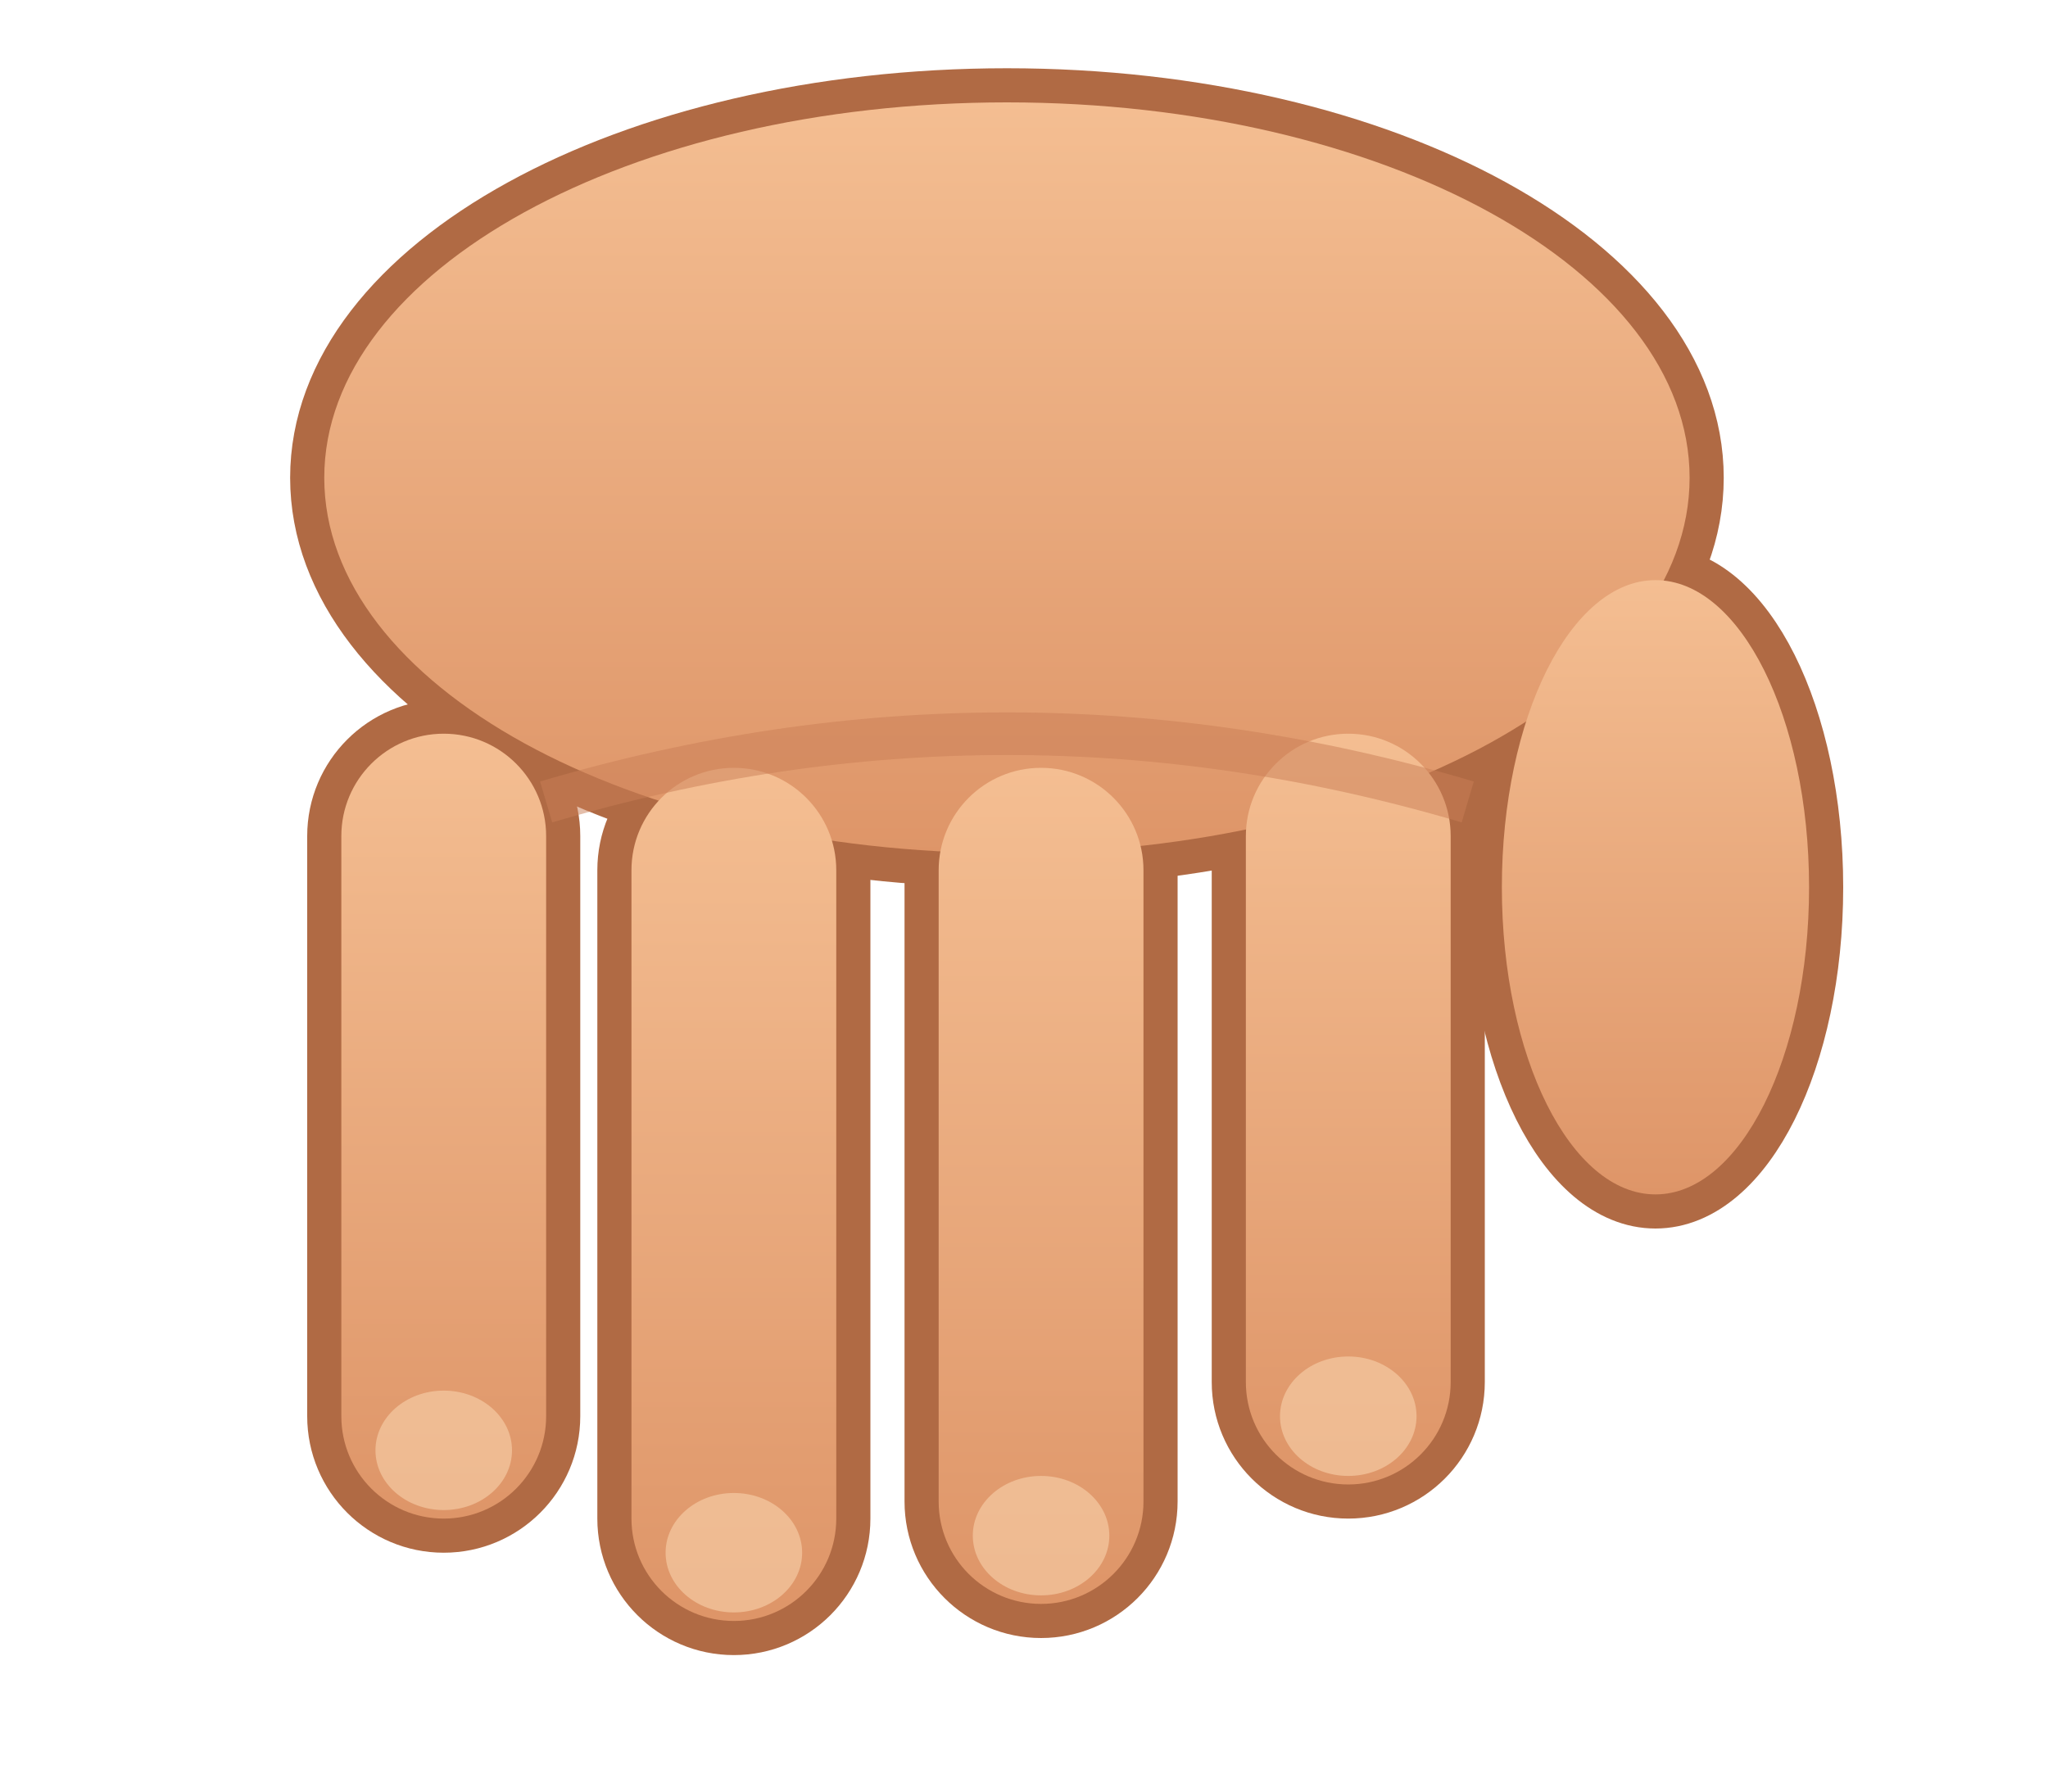
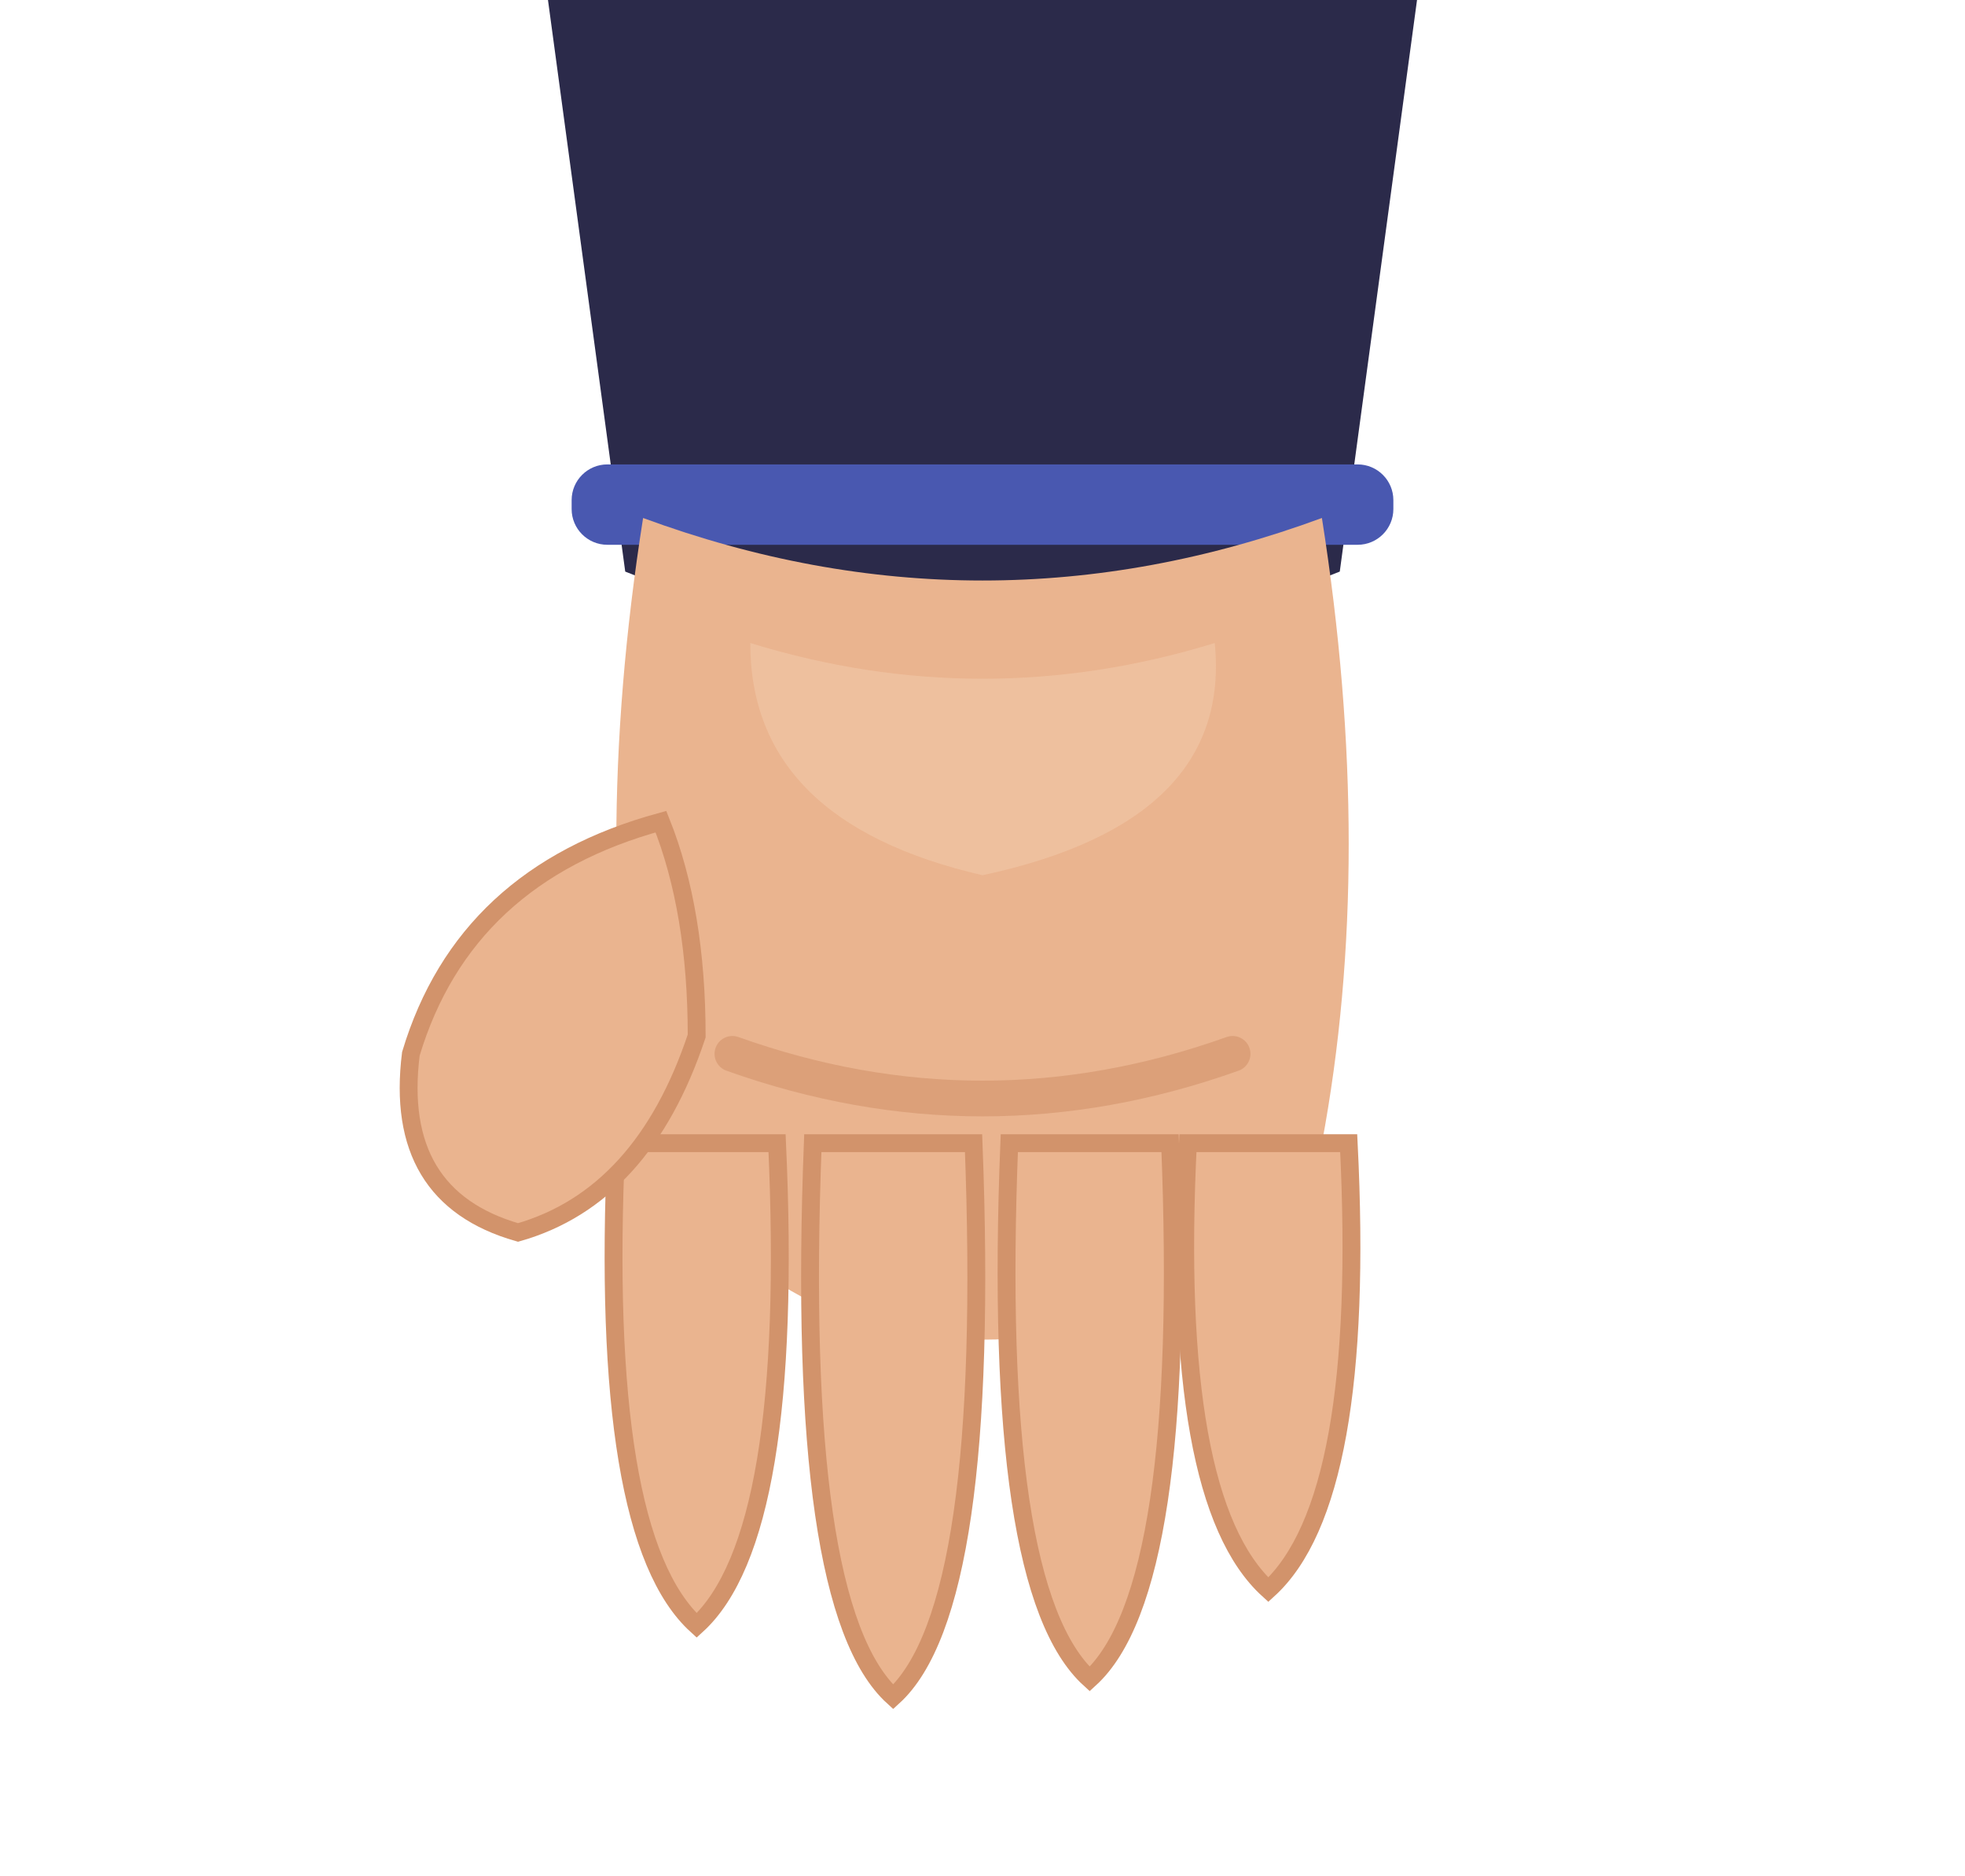
- <svg xmlns="http://www.w3.org/2000/svg" width="240" height="210" viewBox="0 0 240 210" role="img">
-   <defs>
-     <linearGradient id="sk" x1="0" y1="0" x2="0" y2="1">
-       <stop offset="0%" stop-color="#F4BE92" />
-       <stop offset="100%" stop-color="#DE9568" />
-     </linearGradient>
-   </defs>
-   <g stroke="#B06A44" stroke-width="8" stroke-linejoin="round" stroke-linecap="round" fill="#B06A44">
-     <ellipse cx="118" cy="56" rx="80" ry="44" />
-     <rect x="40" y="86" width="24" height="92" rx="12" />
-     <rect x="74" y="90" width="24" height="100" rx="12" />
-     <rect x="110" y="90" width="24" height="98" rx="12" />
-     <rect x="146" y="86" width="24" height="88" rx="12" />
-     <ellipse cx="194" cy="104" rx="18" ry="36" />
-   </g>
-   <g fill="url(#sk)">
-     <ellipse cx="118" cy="56" rx="80" ry="44" />
-     <rect x="40" y="86" width="24" height="92" rx="12" />
-     <rect x="74" y="90" width="24" height="100" rx="12" />
-     <rect x="110" y="90" width="24" height="98" rx="12" />
-     <rect x="146" y="86" width="24" height="88" rx="12" />
-     <ellipse cx="194" cy="104" rx="18" ry="36" />
-   </g>
-   <path d="M64,94 q54,-16 108,0" fill="none" stroke="#C97E55" stroke-width="5" opacity="0.5" />
-   <g fill="#F8D2AC" opacity="0.6">
-     <ellipse cx="52" cy="170" rx="8" ry="7" />
-     <ellipse cx="86" cy="182" rx="8" ry="7" />
-     <ellipse cx="122" cy="180" rx="8" ry="7" />
-     <ellipse cx="158" cy="166" rx="8" ry="7" />
-   </g>
+ <svg xmlns="http://www.w3.org/2000/svg" width="220" height="210" viewBox="0 0 220 210">
+   <path fill="#2B2A4A" d="M60,-10 L160,-10 L150,64 Q110,80 70,64 Z" />
+   <rect x="64" y="52" width="92" height="9" rx="4" fill="#4958B0" />
+   <path fill="#EAB48F" d="M72,58 Q66,96 72,128 Q86,150 110,150 Q134,150 148,128 Q154,96 148,58 Q110,72 72,58 Z" />
+   <path fill="none" stroke="#D2936B" stroke-width="4" stroke-linecap="round" opacity="0.6" d="M82,118 Q110,128 138,118" />
+   <path fill="#EAB48F" stroke="#D2936B" stroke-width="2" d="M69,128 Q67,172 78,182 Q89,172 87,128 Z" />
+   <path fill="#EAB48F" stroke="#D2936B" stroke-width="2" d="M91,128 Q89,180 100,190 Q111,180 109,128 Z" />
+   <path fill="#EAB48F" stroke="#D2936B" stroke-width="2" d="M113,128 Q111,178 122,188 Q133,178 131,128 Z" />
+   <path fill="#EAB48F" stroke="#D2936B" stroke-width="2" d="M133,128 Q131,168 142,178 Q153,168 151,128 Z" />
+   <path fill="#EAB48F" stroke="#D2936B" stroke-width="2" d="M74,92 Q52,98 46,118 Q44,134 58,138 Q72,134 78,116 Q78,102 74,92 Z" />
+   <path fill="#F6D2B4" opacity="0.4" d="M84,72 Q110,80 136,72 Q138,92 110,98 Q84,92 84,72 Z" />
</svg>
